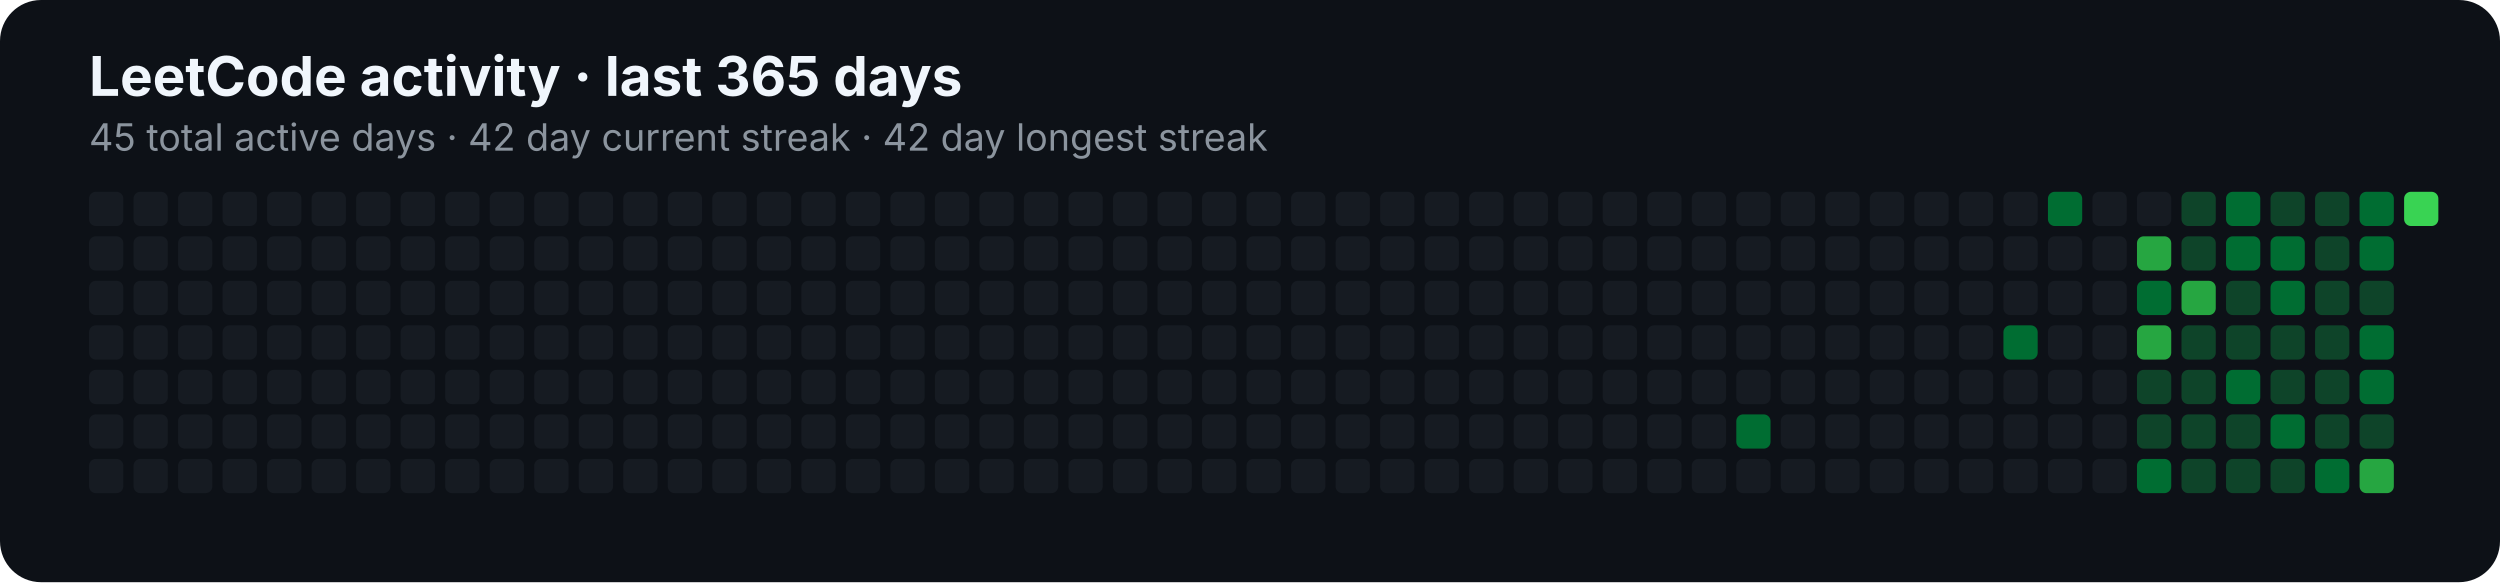
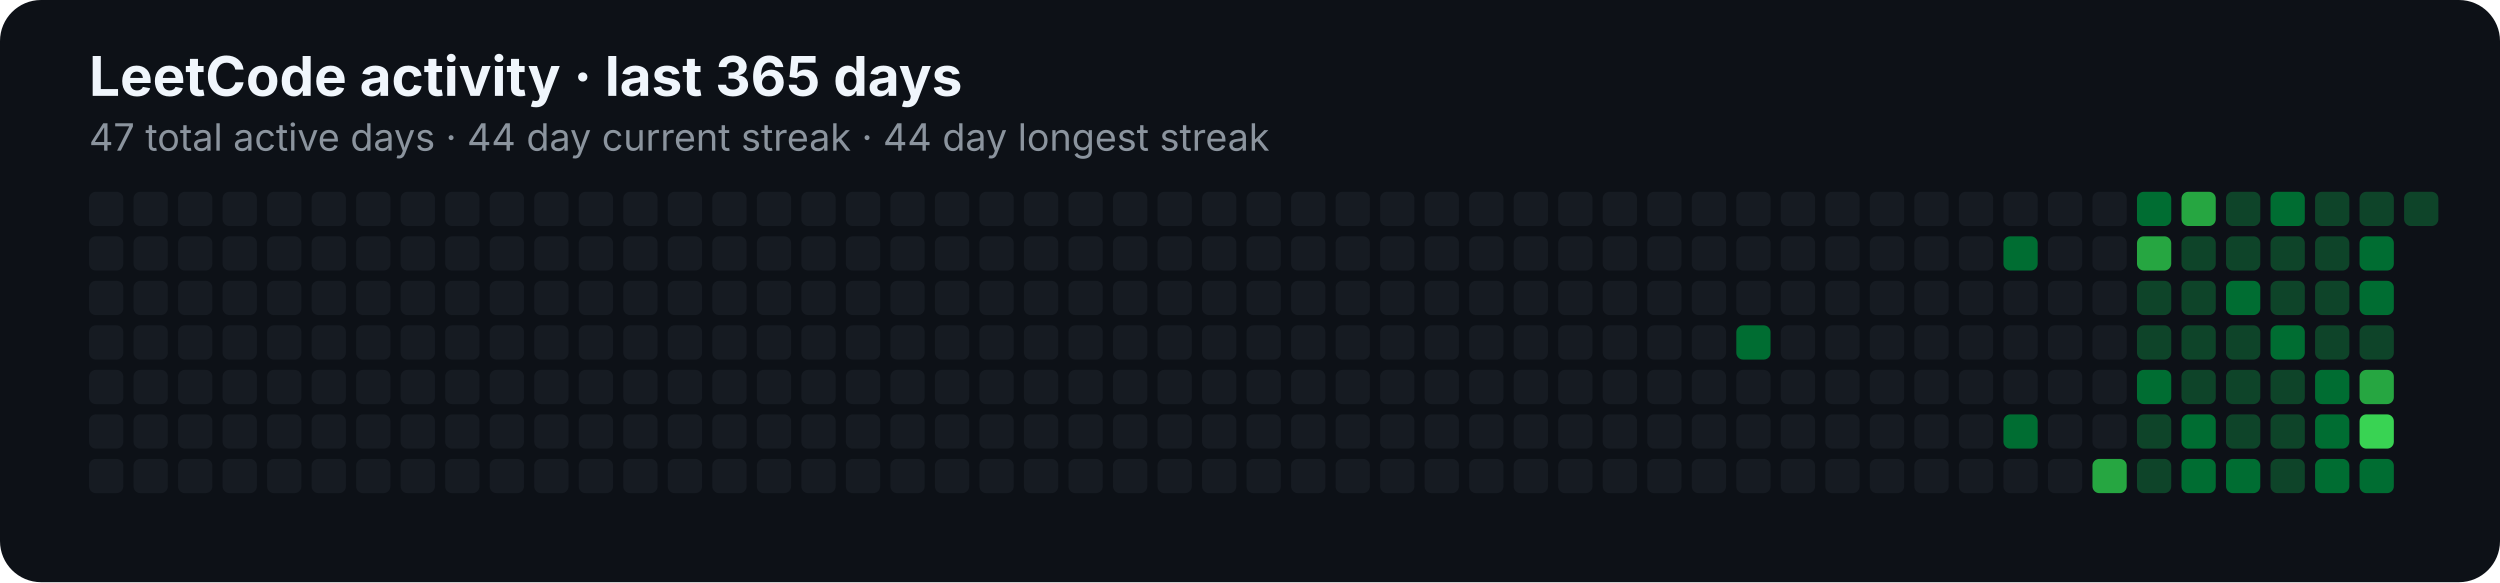
<svg xmlns="http://www.w3.org/2000/svg" width="730" height="170" role="img" aria-label="LeetCode activity over the last 365 days">
  <rect width="100%" height="100%" rx="12" fill="#0d1117" />
  <style>text{font-family:-apple-system,BlinkMacSystemFont,Segoe UI,sans-serif;fill:#8b949e}.h{font-size:16px;font-weight:650;fill:#f0f6fc}.s{font-size:11px}</style>
  <text x="26" y="28" class="h">LeetCode activity · last 365 days</text>
-   <text x="26" y="44" class="s">45 total active days · 42 day current streak · 42 day longest streak</text>
+   <text x="26" y="44" class="s">47 total active days · 44 day current streak · 44 day longest streak</text>
  <rect x="26" y="56" width="10" height="10" rx="2" fill="#161b22" />
  <rect x="26" y="69" width="10" height="10" rx="2" fill="#161b22" />
  <rect x="26" y="82" width="10" height="10" rx="2" fill="#161b22" />
  <rect x="26" y="95" width="10" height="10" rx="2" fill="#161b22" />
  <rect x="26" y="108" width="10" height="10" rx="2" fill="#161b22" />
  <rect x="26" y="121" width="10" height="10" rx="2" fill="#161b22" />
  <rect x="26" y="134" width="10" height="10" rx="2" fill="#161b22" />
  <rect x="39" y="56" width="10" height="10" rx="2" fill="#161b22" />
  <rect x="39" y="69" width="10" height="10" rx="2" fill="#161b22" />
  <rect x="39" y="82" width="10" height="10" rx="2" fill="#161b22" />
  <rect x="39" y="95" width="10" height="10" rx="2" fill="#161b22" />
  <rect x="39" y="108" width="10" height="10" rx="2" fill="#161b22" />
  <rect x="39" y="121" width="10" height="10" rx="2" fill="#161b22" />
  <rect x="39" y="134" width="10" height="10" rx="2" fill="#161b22" />
  <rect x="52" y="56" width="10" height="10" rx="2" fill="#161b22" />
  <rect x="52" y="69" width="10" height="10" rx="2" fill="#161b22" />
  <rect x="52" y="82" width="10" height="10" rx="2" fill="#161b22" />
  <rect x="52" y="95" width="10" height="10" rx="2" fill="#161b22" />
  <rect x="52" y="108" width="10" height="10" rx="2" fill="#161b22" />
  <rect x="52" y="121" width="10" height="10" rx="2" fill="#161b22" />
  <rect x="52" y="134" width="10" height="10" rx="2" fill="#161b22" />
  <rect x="65" y="56" width="10" height="10" rx="2" fill="#161b22" />
  <rect x="65" y="69" width="10" height="10" rx="2" fill="#161b22" />
  <rect x="65" y="82" width="10" height="10" rx="2" fill="#161b22" />
  <rect x="65" y="95" width="10" height="10" rx="2" fill="#161b22" />
  <rect x="65" y="108" width="10" height="10" rx="2" fill="#161b22" />
  <rect x="65" y="121" width="10" height="10" rx="2" fill="#161b22" />
  <rect x="65" y="134" width="10" height="10" rx="2" fill="#161b22" />
  <rect x="78" y="56" width="10" height="10" rx="2" fill="#161b22" />
  <rect x="78" y="69" width="10" height="10" rx="2" fill="#161b22" />
  <rect x="78" y="82" width="10" height="10" rx="2" fill="#161b22" />
  <rect x="78" y="95" width="10" height="10" rx="2" fill="#161b22" />
  <rect x="78" y="108" width="10" height="10" rx="2" fill="#161b22" />
  <rect x="78" y="121" width="10" height="10" rx="2" fill="#161b22" />
  <rect x="78" y="134" width="10" height="10" rx="2" fill="#161b22" />
  <rect x="91" y="56" width="10" height="10" rx="2" fill="#161b22" />
  <rect x="91" y="69" width="10" height="10" rx="2" fill="#161b22" />
  <rect x="91" y="82" width="10" height="10" rx="2" fill="#161b22" />
  <rect x="91" y="95" width="10" height="10" rx="2" fill="#161b22" />
  <rect x="91" y="108" width="10" height="10" rx="2" fill="#161b22" />
  <rect x="91" y="121" width="10" height="10" rx="2" fill="#161b22" />
  <rect x="91" y="134" width="10" height="10" rx="2" fill="#161b22" />
  <rect x="104" y="56" width="10" height="10" rx="2" fill="#161b22" />
  <rect x="104" y="69" width="10" height="10" rx="2" fill="#161b22" />
  <rect x="104" y="82" width="10" height="10" rx="2" fill="#161b22" />
  <rect x="104" y="95" width="10" height="10" rx="2" fill="#161b22" />
  <rect x="104" y="108" width="10" height="10" rx="2" fill="#161b22" />
  <rect x="104" y="121" width="10" height="10" rx="2" fill="#161b22" />
  <rect x="104" y="134" width="10" height="10" rx="2" fill="#161b22" />
  <rect x="117" y="56" width="10" height="10" rx="2" fill="#161b22" />
  <rect x="117" y="69" width="10" height="10" rx="2" fill="#161b22" />
  <rect x="117" y="82" width="10" height="10" rx="2" fill="#161b22" />
  <rect x="117" y="95" width="10" height="10" rx="2" fill="#161b22" />
  <rect x="117" y="108" width="10" height="10" rx="2" fill="#161b22" />
  <rect x="117" y="121" width="10" height="10" rx="2" fill="#161b22" />
  <rect x="117" y="134" width="10" height="10" rx="2" fill="#161b22" />
  <rect x="130" y="56" width="10" height="10" rx="2" fill="#161b22" />
  <rect x="130" y="69" width="10" height="10" rx="2" fill="#161b22" />
  <rect x="130" y="82" width="10" height="10" rx="2" fill="#161b22" />
  <rect x="130" y="95" width="10" height="10" rx="2" fill="#161b22" />
  <rect x="130" y="108" width="10" height="10" rx="2" fill="#161b22" />
  <rect x="130" y="121" width="10" height="10" rx="2" fill="#161b22" />
  <rect x="130" y="134" width="10" height="10" rx="2" fill="#161b22" />
  <rect x="143" y="56" width="10" height="10" rx="2" fill="#161b22" />
  <rect x="143" y="69" width="10" height="10" rx="2" fill="#161b22" />
  <rect x="143" y="82" width="10" height="10" rx="2" fill="#161b22" />
  <rect x="143" y="95" width="10" height="10" rx="2" fill="#161b22" />
  <rect x="143" y="108" width="10" height="10" rx="2" fill="#161b22" />
  <rect x="143" y="121" width="10" height="10" rx="2" fill="#161b22" />
  <rect x="143" y="134" width="10" height="10" rx="2" fill="#161b22" />
  <rect x="156" y="56" width="10" height="10" rx="2" fill="#161b22" />
  <rect x="156" y="69" width="10" height="10" rx="2" fill="#161b22" />
  <rect x="156" y="82" width="10" height="10" rx="2" fill="#161b22" />
  <rect x="156" y="95" width="10" height="10" rx="2" fill="#161b22" />
  <rect x="156" y="108" width="10" height="10" rx="2" fill="#161b22" />
  <rect x="156" y="121" width="10" height="10" rx="2" fill="#161b22" />
  <rect x="156" y="134" width="10" height="10" rx="2" fill="#161b22" />
  <rect x="169" y="56" width="10" height="10" rx="2" fill="#161b22" />
  <rect x="169" y="69" width="10" height="10" rx="2" fill="#161b22" />
  <rect x="169" y="82" width="10" height="10" rx="2" fill="#161b22" />
  <rect x="169" y="95" width="10" height="10" rx="2" fill="#161b22" />
  <rect x="169" y="108" width="10" height="10" rx="2" fill="#161b22" />
  <rect x="169" y="121" width="10" height="10" rx="2" fill="#161b22" />
  <rect x="169" y="134" width="10" height="10" rx="2" fill="#161b22" />
  <rect x="182" y="56" width="10" height="10" rx="2" fill="#161b22" />
  <rect x="182" y="69" width="10" height="10" rx="2" fill="#161b22" />
  <rect x="182" y="82" width="10" height="10" rx="2" fill="#161b22" />
  <rect x="182" y="95" width="10" height="10" rx="2" fill="#161b22" />
  <rect x="182" y="108" width="10" height="10" rx="2" fill="#161b22" />
  <rect x="182" y="121" width="10" height="10" rx="2" fill="#161b22" />
  <rect x="182" y="134" width="10" height="10" rx="2" fill="#161b22" />
  <rect x="195" y="56" width="10" height="10" rx="2" fill="#161b22" />
  <rect x="195" y="69" width="10" height="10" rx="2" fill="#161b22" />
  <rect x="195" y="82" width="10" height="10" rx="2" fill="#161b22" />
  <rect x="195" y="95" width="10" height="10" rx="2" fill="#161b22" />
  <rect x="195" y="108" width="10" height="10" rx="2" fill="#161b22" />
  <rect x="195" y="121" width="10" height="10" rx="2" fill="#161b22" />
  <rect x="195" y="134" width="10" height="10" rx="2" fill="#161b22" />
  <rect x="208" y="56" width="10" height="10" rx="2" fill="#161b22" />
  <rect x="208" y="69" width="10" height="10" rx="2" fill="#161b22" />
  <rect x="208" y="82" width="10" height="10" rx="2" fill="#161b22" />
  <rect x="208" y="95" width="10" height="10" rx="2" fill="#161b22" />
  <rect x="208" y="108" width="10" height="10" rx="2" fill="#161b22" />
  <rect x="208" y="121" width="10" height="10" rx="2" fill="#161b22" />
  <rect x="208" y="134" width="10" height="10" rx="2" fill="#161b22" />
  <rect x="221" y="56" width="10" height="10" rx="2" fill="#161b22" />
  <rect x="221" y="69" width="10" height="10" rx="2" fill="#161b22" />
  <rect x="221" y="82" width="10" height="10" rx="2" fill="#161b22" />
  <rect x="221" y="95" width="10" height="10" rx="2" fill="#161b22" />
  <rect x="221" y="108" width="10" height="10" rx="2" fill="#161b22" />
  <rect x="221" y="121" width="10" height="10" rx="2" fill="#161b22" />
  <rect x="221" y="134" width="10" height="10" rx="2" fill="#161b22" />
  <rect x="234" y="56" width="10" height="10" rx="2" fill="#161b22" />
  <rect x="234" y="69" width="10" height="10" rx="2" fill="#161b22" />
  <rect x="234" y="82" width="10" height="10" rx="2" fill="#161b22" />
  <rect x="234" y="95" width="10" height="10" rx="2" fill="#161b22" />
  <rect x="234" y="108" width="10" height="10" rx="2" fill="#161b22" />
  <rect x="234" y="121" width="10" height="10" rx="2" fill="#161b22" />
  <rect x="234" y="134" width="10" height="10" rx="2" fill="#161b22" />
  <rect x="247" y="56" width="10" height="10" rx="2" fill="#161b22" />
  <rect x="247" y="69" width="10" height="10" rx="2" fill="#161b22" />
  <rect x="247" y="82" width="10" height="10" rx="2" fill="#161b22" />
  <rect x="247" y="95" width="10" height="10" rx="2" fill="#161b22" />
  <rect x="247" y="108" width="10" height="10" rx="2" fill="#161b22" />
  <rect x="247" y="121" width="10" height="10" rx="2" fill="#161b22" />
  <rect x="247" y="134" width="10" height="10" rx="2" fill="#161b22" />
  <rect x="260" y="56" width="10" height="10" rx="2" fill="#161b22" />
  <rect x="260" y="69" width="10" height="10" rx="2" fill="#161b22" />
  <rect x="260" y="82" width="10" height="10" rx="2" fill="#161b22" />
  <rect x="260" y="95" width="10" height="10" rx="2" fill="#161b22" />
  <rect x="260" y="108" width="10" height="10" rx="2" fill="#161b22" />
  <rect x="260" y="121" width="10" height="10" rx="2" fill="#161b22" />
  <rect x="260" y="134" width="10" height="10" rx="2" fill="#161b22" />
  <rect x="273" y="56" width="10" height="10" rx="2" fill="#161b22" />
  <rect x="273" y="69" width="10" height="10" rx="2" fill="#161b22" />
  <rect x="273" y="82" width="10" height="10" rx="2" fill="#161b22" />
  <rect x="273" y="95" width="10" height="10" rx="2" fill="#161b22" />
  <rect x="273" y="108" width="10" height="10" rx="2" fill="#161b22" />
  <rect x="273" y="121" width="10" height="10" rx="2" fill="#161b22" />
  <rect x="273" y="134" width="10" height="10" rx="2" fill="#161b22" />
  <rect x="286" y="56" width="10" height="10" rx="2" fill="#161b22" />
  <rect x="286" y="69" width="10" height="10" rx="2" fill="#161b22" />
  <rect x="286" y="82" width="10" height="10" rx="2" fill="#161b22" />
  <rect x="286" y="95" width="10" height="10" rx="2" fill="#161b22" />
  <rect x="286" y="108" width="10" height="10" rx="2" fill="#161b22" />
  <rect x="286" y="121" width="10" height="10" rx="2" fill="#161b22" />
  <rect x="286" y="134" width="10" height="10" rx="2" fill="#161b22" />
  <rect x="299" y="56" width="10" height="10" rx="2" fill="#161b22" />
  <rect x="299" y="69" width="10" height="10" rx="2" fill="#161b22" />
  <rect x="299" y="82" width="10" height="10" rx="2" fill="#161b22" />
  <rect x="299" y="95" width="10" height="10" rx="2" fill="#161b22" />
  <rect x="299" y="108" width="10" height="10" rx="2" fill="#161b22" />
  <rect x="299" y="121" width="10" height="10" rx="2" fill="#161b22" />
  <rect x="299" y="134" width="10" height="10" rx="2" fill="#161b22" />
  <rect x="312" y="56" width="10" height="10" rx="2" fill="#161b22" />
  <rect x="312" y="69" width="10" height="10" rx="2" fill="#161b22" />
  <rect x="312" y="82" width="10" height="10" rx="2" fill="#161b22" />
  <rect x="312" y="95" width="10" height="10" rx="2" fill="#161b22" />
  <rect x="312" y="108" width="10" height="10" rx="2" fill="#161b22" />
  <rect x="312" y="121" width="10" height="10" rx="2" fill="#161b22" />
  <rect x="312" y="134" width="10" height="10" rx="2" fill="#161b22" />
  <rect x="325" y="56" width="10" height="10" rx="2" fill="#161b22" />
  <rect x="325" y="69" width="10" height="10" rx="2" fill="#161b22" />
  <rect x="325" y="82" width="10" height="10" rx="2" fill="#161b22" />
  <rect x="325" y="95" width="10" height="10" rx="2" fill="#161b22" />
  <rect x="325" y="108" width="10" height="10" rx="2" fill="#161b22" />
  <rect x="325" y="121" width="10" height="10" rx="2" fill="#161b22" />
  <rect x="325" y="134" width="10" height="10" rx="2" fill="#161b22" />
  <rect x="338" y="56" width="10" height="10" rx="2" fill="#161b22" />
  <rect x="338" y="69" width="10" height="10" rx="2" fill="#161b22" />
  <rect x="338" y="82" width="10" height="10" rx="2" fill="#161b22" />
  <rect x="338" y="95" width="10" height="10" rx="2" fill="#161b22" />
  <rect x="338" y="108" width="10" height="10" rx="2" fill="#161b22" />
  <rect x="338" y="121" width="10" height="10" rx="2" fill="#161b22" />
  <rect x="338" y="134" width="10" height="10" rx="2" fill="#161b22" />
  <rect x="351" y="56" width="10" height="10" rx="2" fill="#161b22" />
  <rect x="351" y="69" width="10" height="10" rx="2" fill="#161b22" />
  <rect x="351" y="82" width="10" height="10" rx="2" fill="#161b22" />
  <rect x="351" y="95" width="10" height="10" rx="2" fill="#161b22" />
  <rect x="351" y="108" width="10" height="10" rx="2" fill="#161b22" />
  <rect x="351" y="121" width="10" height="10" rx="2" fill="#161b22" />
  <rect x="351" y="134" width="10" height="10" rx="2" fill="#161b22" />
  <rect x="364" y="56" width="10" height="10" rx="2" fill="#161b22" />
  <rect x="364" y="69" width="10" height="10" rx="2" fill="#161b22" />
  <rect x="364" y="82" width="10" height="10" rx="2" fill="#161b22" />
  <rect x="364" y="95" width="10" height="10" rx="2" fill="#161b22" />
  <rect x="364" y="108" width="10" height="10" rx="2" fill="#161b22" />
  <rect x="364" y="121" width="10" height="10" rx="2" fill="#161b22" />
  <rect x="364" y="134" width="10" height="10" rx="2" fill="#161b22" />
  <rect x="377" y="56" width="10" height="10" rx="2" fill="#161b22" />
  <rect x="377" y="69" width="10" height="10" rx="2" fill="#161b22" />
  <rect x="377" y="82" width="10" height="10" rx="2" fill="#161b22" />
  <rect x="377" y="95" width="10" height="10" rx="2" fill="#161b22" />
  <rect x="377" y="108" width="10" height="10" rx="2" fill="#161b22" />
  <rect x="377" y="121" width="10" height="10" rx="2" fill="#161b22" />
  <rect x="377" y="134" width="10" height="10" rx="2" fill="#161b22" />
  <rect x="390" y="56" width="10" height="10" rx="2" fill="#161b22" />
  <rect x="390" y="69" width="10" height="10" rx="2" fill="#161b22" />
  <rect x="390" y="82" width="10" height="10" rx="2" fill="#161b22" />
  <rect x="390" y="95" width="10" height="10" rx="2" fill="#161b22" />
  <rect x="390" y="108" width="10" height="10" rx="2" fill="#161b22" />
  <rect x="390" y="121" width="10" height="10" rx="2" fill="#161b22" />
  <rect x="390" y="134" width="10" height="10" rx="2" fill="#161b22" />
  <rect x="403" y="56" width="10" height="10" rx="2" fill="#161b22" />
  <rect x="403" y="69" width="10" height="10" rx="2" fill="#161b22" />
  <rect x="403" y="82" width="10" height="10" rx="2" fill="#161b22" />
  <rect x="403" y="95" width="10" height="10" rx="2" fill="#161b22" />
  <rect x="403" y="108" width="10" height="10" rx="2" fill="#161b22" />
  <rect x="403" y="121" width="10" height="10" rx="2" fill="#161b22" />
  <rect x="403" y="134" width="10" height="10" rx="2" fill="#161b22" />
  <rect x="416" y="56" width="10" height="10" rx="2" fill="#161b22" />
  <rect x="416" y="69" width="10" height="10" rx="2" fill="#161b22" />
  <rect x="416" y="82" width="10" height="10" rx="2" fill="#161b22" />
  <rect x="416" y="95" width="10" height="10" rx="2" fill="#161b22" />
  <rect x="416" y="108" width="10" height="10" rx="2" fill="#161b22" />
  <rect x="416" y="121" width="10" height="10" rx="2" fill="#161b22" />
  <rect x="416" y="134" width="10" height="10" rx="2" fill="#161b22" />
  <rect x="429" y="56" width="10" height="10" rx="2" fill="#161b22" />
  <rect x="429" y="69" width="10" height="10" rx="2" fill="#161b22" />
  <rect x="429" y="82" width="10" height="10" rx="2" fill="#161b22" />
  <rect x="429" y="95" width="10" height="10" rx="2" fill="#161b22" />
  <rect x="429" y="108" width="10" height="10" rx="2" fill="#161b22" />
  <rect x="429" y="121" width="10" height="10" rx="2" fill="#161b22" />
  <rect x="429" y="134" width="10" height="10" rx="2" fill="#161b22" />
  <rect x="442" y="56" width="10" height="10" rx="2" fill="#161b22" />
  <rect x="442" y="69" width="10" height="10" rx="2" fill="#161b22" />
  <rect x="442" y="82" width="10" height="10" rx="2" fill="#161b22" />
  <rect x="442" y="95" width="10" height="10" rx="2" fill="#161b22" />
  <rect x="442" y="108" width="10" height="10" rx="2" fill="#161b22" />
  <rect x="442" y="121" width="10" height="10" rx="2" fill="#161b22" />
  <rect x="442" y="134" width="10" height="10" rx="2" fill="#161b22" />
  <rect x="455" y="56" width="10" height="10" rx="2" fill="#161b22" />
  <rect x="455" y="69" width="10" height="10" rx="2" fill="#161b22" />
  <rect x="455" y="82" width="10" height="10" rx="2" fill="#161b22" />
  <rect x="455" y="95" width="10" height="10" rx="2" fill="#161b22" />
  <rect x="455" y="108" width="10" height="10" rx="2" fill="#161b22" />
  <rect x="455" y="121" width="10" height="10" rx="2" fill="#161b22" />
  <rect x="455" y="134" width="10" height="10" rx="2" fill="#161b22" />
  <rect x="468" y="56" width="10" height="10" rx="2" fill="#161b22" />
  <rect x="468" y="69" width="10" height="10" rx="2" fill="#161b22" />
  <rect x="468" y="82" width="10" height="10" rx="2" fill="#161b22" />
  <rect x="468" y="95" width="10" height="10" rx="2" fill="#161b22" />
  <rect x="468" y="108" width="10" height="10" rx="2" fill="#161b22" />
  <rect x="468" y="121" width="10" height="10" rx="2" fill="#161b22" />
  <rect x="468" y="134" width="10" height="10" rx="2" fill="#161b22" />
  <rect x="481" y="56" width="10" height="10" rx="2" fill="#161b22" />
  <rect x="481" y="69" width="10" height="10" rx="2" fill="#161b22" />
  <rect x="481" y="82" width="10" height="10" rx="2" fill="#161b22" />
  <rect x="481" y="95" width="10" height="10" rx="2" fill="#161b22" />
  <rect x="481" y="108" width="10" height="10" rx="2" fill="#161b22" />
  <rect x="481" y="121" width="10" height="10" rx="2" fill="#161b22" />
  <rect x="481" y="134" width="10" height="10" rx="2" fill="#161b22" />
  <rect x="494" y="56" width="10" height="10" rx="2" fill="#161b22" />
  <rect x="494" y="69" width="10" height="10" rx="2" fill="#161b22" />
  <rect x="494" y="82" width="10" height="10" rx="2" fill="#161b22" />
  <rect x="494" y="95" width="10" height="10" rx="2" fill="#161b22" />
  <rect x="494" y="108" width="10" height="10" rx="2" fill="#161b22" />
  <rect x="494" y="121" width="10" height="10" rx="2" fill="#161b22" />
  <rect x="494" y="134" width="10" height="10" rx="2" fill="#161b22" />
  <rect x="507" y="56" width="10" height="10" rx="2" fill="#161b22" />
  <rect x="507" y="69" width="10" height="10" rx="2" fill="#161b22" />
  <rect x="507" y="82" width="10" height="10" rx="2" fill="#161b22" />
-   <rect x="507" y="95" width="10" height="10" rx="2" fill="#161b22" />
+   <rect x="507" y="95" width="10" height="10" rx="2" fill="#006d32" />
  <rect x="507" y="108" width="10" height="10" rx="2" fill="#161b22" />
-   <rect x="507" y="121" width="10" height="10" rx="2" fill="#006d32" />
+   <rect x="507" y="121" width="10" height="10" rx="2" fill="#161b22" />
  <rect x="507" y="134" width="10" height="10" rx="2" fill="#161b22" />
  <rect x="520" y="56" width="10" height="10" rx="2" fill="#161b22" />
  <rect x="520" y="69" width="10" height="10" rx="2" fill="#161b22" />
  <rect x="520" y="82" width="10" height="10" rx="2" fill="#161b22" />
  <rect x="520" y="95" width="10" height="10" rx="2" fill="#161b22" />
  <rect x="520" y="108" width="10" height="10" rx="2" fill="#161b22" />
  <rect x="520" y="121" width="10" height="10" rx="2" fill="#161b22" />
  <rect x="520" y="134" width="10" height="10" rx="2" fill="#161b22" />
  <rect x="533" y="56" width="10" height="10" rx="2" fill="#161b22" />
  <rect x="533" y="69" width="10" height="10" rx="2" fill="#161b22" />
  <rect x="533" y="82" width="10" height="10" rx="2" fill="#161b22" />
  <rect x="533" y="95" width="10" height="10" rx="2" fill="#161b22" />
  <rect x="533" y="108" width="10" height="10" rx="2" fill="#161b22" />
  <rect x="533" y="121" width="10" height="10" rx="2" fill="#161b22" />
  <rect x="533" y="134" width="10" height="10" rx="2" fill="#161b22" />
  <rect x="546" y="56" width="10" height="10" rx="2" fill="#161b22" />
  <rect x="546" y="69" width="10" height="10" rx="2" fill="#161b22" />
  <rect x="546" y="82" width="10" height="10" rx="2" fill="#161b22" />
  <rect x="546" y="95" width="10" height="10" rx="2" fill="#161b22" />
  <rect x="546" y="108" width="10" height="10" rx="2" fill="#161b22" />
  <rect x="546" y="121" width="10" height="10" rx="2" fill="#161b22" />
  <rect x="546" y="134" width="10" height="10" rx="2" fill="#161b22" />
  <rect x="559" y="56" width="10" height="10" rx="2" fill="#161b22" />
  <rect x="559" y="69" width="10" height="10" rx="2" fill="#161b22" />
  <rect x="559" y="82" width="10" height="10" rx="2" fill="#161b22" />
  <rect x="559" y="95" width="10" height="10" rx="2" fill="#161b22" />
  <rect x="559" y="108" width="10" height="10" rx="2" fill="#161b22" />
  <rect x="559" y="121" width="10" height="10" rx="2" fill="#161b22" />
  <rect x="559" y="134" width="10" height="10" rx="2" fill="#161b22" />
  <rect x="572" y="56" width="10" height="10" rx="2" fill="#161b22" />
  <rect x="572" y="69" width="10" height="10" rx="2" fill="#161b22" />
  <rect x="572" y="82" width="10" height="10" rx="2" fill="#161b22" />
  <rect x="572" y="95" width="10" height="10" rx="2" fill="#161b22" />
  <rect x="572" y="108" width="10" height="10" rx="2" fill="#161b22" />
  <rect x="572" y="121" width="10" height="10" rx="2" fill="#161b22" />
  <rect x="572" y="134" width="10" height="10" rx="2" fill="#161b22" />
  <rect x="585" y="56" width="10" height="10" rx="2" fill="#161b22" />
-   <rect x="585" y="69" width="10" height="10" rx="2" fill="#161b22" />
+   <rect x="585" y="69" width="10" height="10" rx="2" fill="#006d32" />
  <rect x="585" y="82" width="10" height="10" rx="2" fill="#161b22" />
-   <rect x="585" y="95" width="10" height="10" rx="2" fill="#006d32" />
+   <rect x="585" y="95" width="10" height="10" rx="2" fill="#161b22" />
  <rect x="585" y="108" width="10" height="10" rx="2" fill="#161b22" />
-   <rect x="585" y="121" width="10" height="10" rx="2" fill="#161b22" />
+   <rect x="585" y="121" width="10" height="10" rx="2" fill="#006d32" />
  <rect x="585" y="134" width="10" height="10" rx="2" fill="#161b22" />
-   <rect x="598" y="56" width="10" height="10" rx="2" fill="#006d32" />
+   <rect x="598" y="56" width="10" height="10" rx="2" fill="#161b22" />
  <rect x="598" y="69" width="10" height="10" rx="2" fill="#161b22" />
  <rect x="598" y="82" width="10" height="10" rx="2" fill="#161b22" />
  <rect x="598" y="95" width="10" height="10" rx="2" fill="#161b22" />
  <rect x="598" y="108" width="10" height="10" rx="2" fill="#161b22" />
  <rect x="598" y="121" width="10" height="10" rx="2" fill="#161b22" />
  <rect x="598" y="134" width="10" height="10" rx="2" fill="#161b22" />
  <rect x="611" y="56" width="10" height="10" rx="2" fill="#161b22" />
  <rect x="611" y="69" width="10" height="10" rx="2" fill="#161b22" />
  <rect x="611" y="82" width="10" height="10" rx="2" fill="#161b22" />
  <rect x="611" y="95" width="10" height="10" rx="2" fill="#161b22" />
  <rect x="611" y="108" width="10" height="10" rx="2" fill="#161b22" />
  <rect x="611" y="121" width="10" height="10" rx="2" fill="#161b22" />
-   <rect x="611" y="134" width="10" height="10" rx="2" fill="#161b22" />
-   <rect x="624" y="56" width="10" height="10" rx="2" fill="#161b22" />
+   <rect x="611" y="134" width="10" height="10" rx="2" fill="#26a641" />
+   <rect x="624" y="56" width="10" height="10" rx="2" fill="#006d32" />
  <rect x="624" y="69" width="10" height="10" rx="2" fill="#26a641" />
-   <rect x="624" y="82" width="10" height="10" rx="2" fill="#006d32" />
-   <rect x="624" y="95" width="10" height="10" rx="2" fill="#26a641" />
-   <rect x="624" y="108" width="10" height="10" rx="2" fill="#0e4429" />
+   <rect x="624" y="82" width="10" height="10" rx="2" fill="#0e4429" />
+   <rect x="624" y="95" width="10" height="10" rx="2" fill="#0e4429" />
+   <rect x="624" y="108" width="10" height="10" rx="2" fill="#006d32" />
  <rect x="624" y="121" width="10" height="10" rx="2" fill="#0e4429" />
-   <rect x="624" y="134" width="10" height="10" rx="2" fill="#006d32" />
-   <rect x="637" y="56" width="10" height="10" rx="2" fill="#0e4429" />
+   <rect x="624" y="134" width="10" height="10" rx="2" fill="#0e4429" />
+   <rect x="637" y="56" width="10" height="10" rx="2" fill="#26a641" />
  <rect x="637" y="69" width="10" height="10" rx="2" fill="#0e4429" />
-   <rect x="637" y="82" width="10" height="10" rx="2" fill="#26a641" />
+   <rect x="637" y="82" width="10" height="10" rx="2" fill="#0e4429" />
  <rect x="637" y="95" width="10" height="10" rx="2" fill="#0e4429" />
  <rect x="637" y="108" width="10" height="10" rx="2" fill="#0e4429" />
-   <rect x="637" y="121" width="10" height="10" rx="2" fill="#0e4429" />
-   <rect x="637" y="134" width="10" height="10" rx="2" fill="#0e4429" />
-   <rect x="650" y="56" width="10" height="10" rx="2" fill="#006d32" />
-   <rect x="650" y="69" width="10" height="10" rx="2" fill="#006d32" />
-   <rect x="650" y="82" width="10" height="10" rx="2" fill="#0e4429" />
+   <rect x="637" y="121" width="10" height="10" rx="2" fill="#006d32" />
+   <rect x="637" y="134" width="10" height="10" rx="2" fill="#006d32" />
+   <rect x="650" y="56" width="10" height="10" rx="2" fill="#0e4429" />
+   <rect x="650" y="69" width="10" height="10" rx="2" fill="#0e4429" />
+   <rect x="650" y="82" width="10" height="10" rx="2" fill="#006d32" />
  <rect x="650" y="95" width="10" height="10" rx="2" fill="#0e4429" />
-   <rect x="650" y="108" width="10" height="10" rx="2" fill="#006d32" />
+   <rect x="650" y="108" width="10" height="10" rx="2" fill="#0e4429" />
  <rect x="650" y="121" width="10" height="10" rx="2" fill="#0e4429" />
-   <rect x="650" y="134" width="10" height="10" rx="2" fill="#0e4429" />
-   <rect x="663" y="56" width="10" height="10" rx="2" fill="#0e4429" />
-   <rect x="663" y="69" width="10" height="10" rx="2" fill="#006d32" />
-   <rect x="663" y="82" width="10" height="10" rx="2" fill="#006d32" />
-   <rect x="663" y="95" width="10" height="10" rx="2" fill="#0e4429" />
+   <rect x="650" y="134" width="10" height="10" rx="2" fill="#006d32" />
+   <rect x="663" y="56" width="10" height="10" rx="2" fill="#006d32" />
+   <rect x="663" y="69" width="10" height="10" rx="2" fill="#0e4429" />
+   <rect x="663" y="82" width="10" height="10" rx="2" fill="#0e4429" />
+   <rect x="663" y="95" width="10" height="10" rx="2" fill="#006d32" />
  <rect x="663" y="108" width="10" height="10" rx="2" fill="#0e4429" />
-   <rect x="663" y="121" width="10" height="10" rx="2" fill="#006d32" />
+   <rect x="663" y="121" width="10" height="10" rx="2" fill="#0e4429" />
  <rect x="663" y="134" width="10" height="10" rx="2" fill="#0e4429" />
  <rect x="676" y="56" width="10" height="10" rx="2" fill="#0e4429" />
  <rect x="676" y="69" width="10" height="10" rx="2" fill="#0e4429" />
  <rect x="676" y="82" width="10" height="10" rx="2" fill="#0e4429" />
  <rect x="676" y="95" width="10" height="10" rx="2" fill="#0e4429" />
-   <rect x="676" y="108" width="10" height="10" rx="2" fill="#0e4429" />
-   <rect x="676" y="121" width="10" height="10" rx="2" fill="#0e4429" />
+   <rect x="676" y="108" width="10" height="10" rx="2" fill="#006d32" />
+   <rect x="676" y="121" width="10" height="10" rx="2" fill="#006d32" />
  <rect x="676" y="134" width="10" height="10" rx="2" fill="#006d32" />
-   <rect x="689" y="56" width="10" height="10" rx="2" fill="#006d32" />
+   <rect x="689" y="56" width="10" height="10" rx="2" fill="#0e4429" />
  <rect x="689" y="69" width="10" height="10" rx="2" fill="#006d32" />
-   <rect x="689" y="82" width="10" height="10" rx="2" fill="#0e4429" />
-   <rect x="689" y="95" width="10" height="10" rx="2" fill="#006d32" />
-   <rect x="689" y="108" width="10" height="10" rx="2" fill="#006d32" />
-   <rect x="689" y="121" width="10" height="10" rx="2" fill="#0e4429" />
-   <rect x="689" y="134" width="10" height="10" rx="2" fill="#26a641" />
-   <rect x="702" y="56" width="10" height="10" rx="2" fill="#39d353" />
+   <rect x="689" y="82" width="10" height="10" rx="2" fill="#006d32" />
+   <rect x="689" y="95" width="10" height="10" rx="2" fill="#0e4429" />
+   <rect x="689" y="108" width="10" height="10" rx="2" fill="#26a641" />
+   <rect x="689" y="121" width="10" height="10" rx="2" fill="#39d353" />
+   <rect x="689" y="134" width="10" height="10" rx="2" fill="#006d32" />
+   <rect x="702" y="56" width="10" height="10" rx="2" fill="#0e4429" />
</svg>
